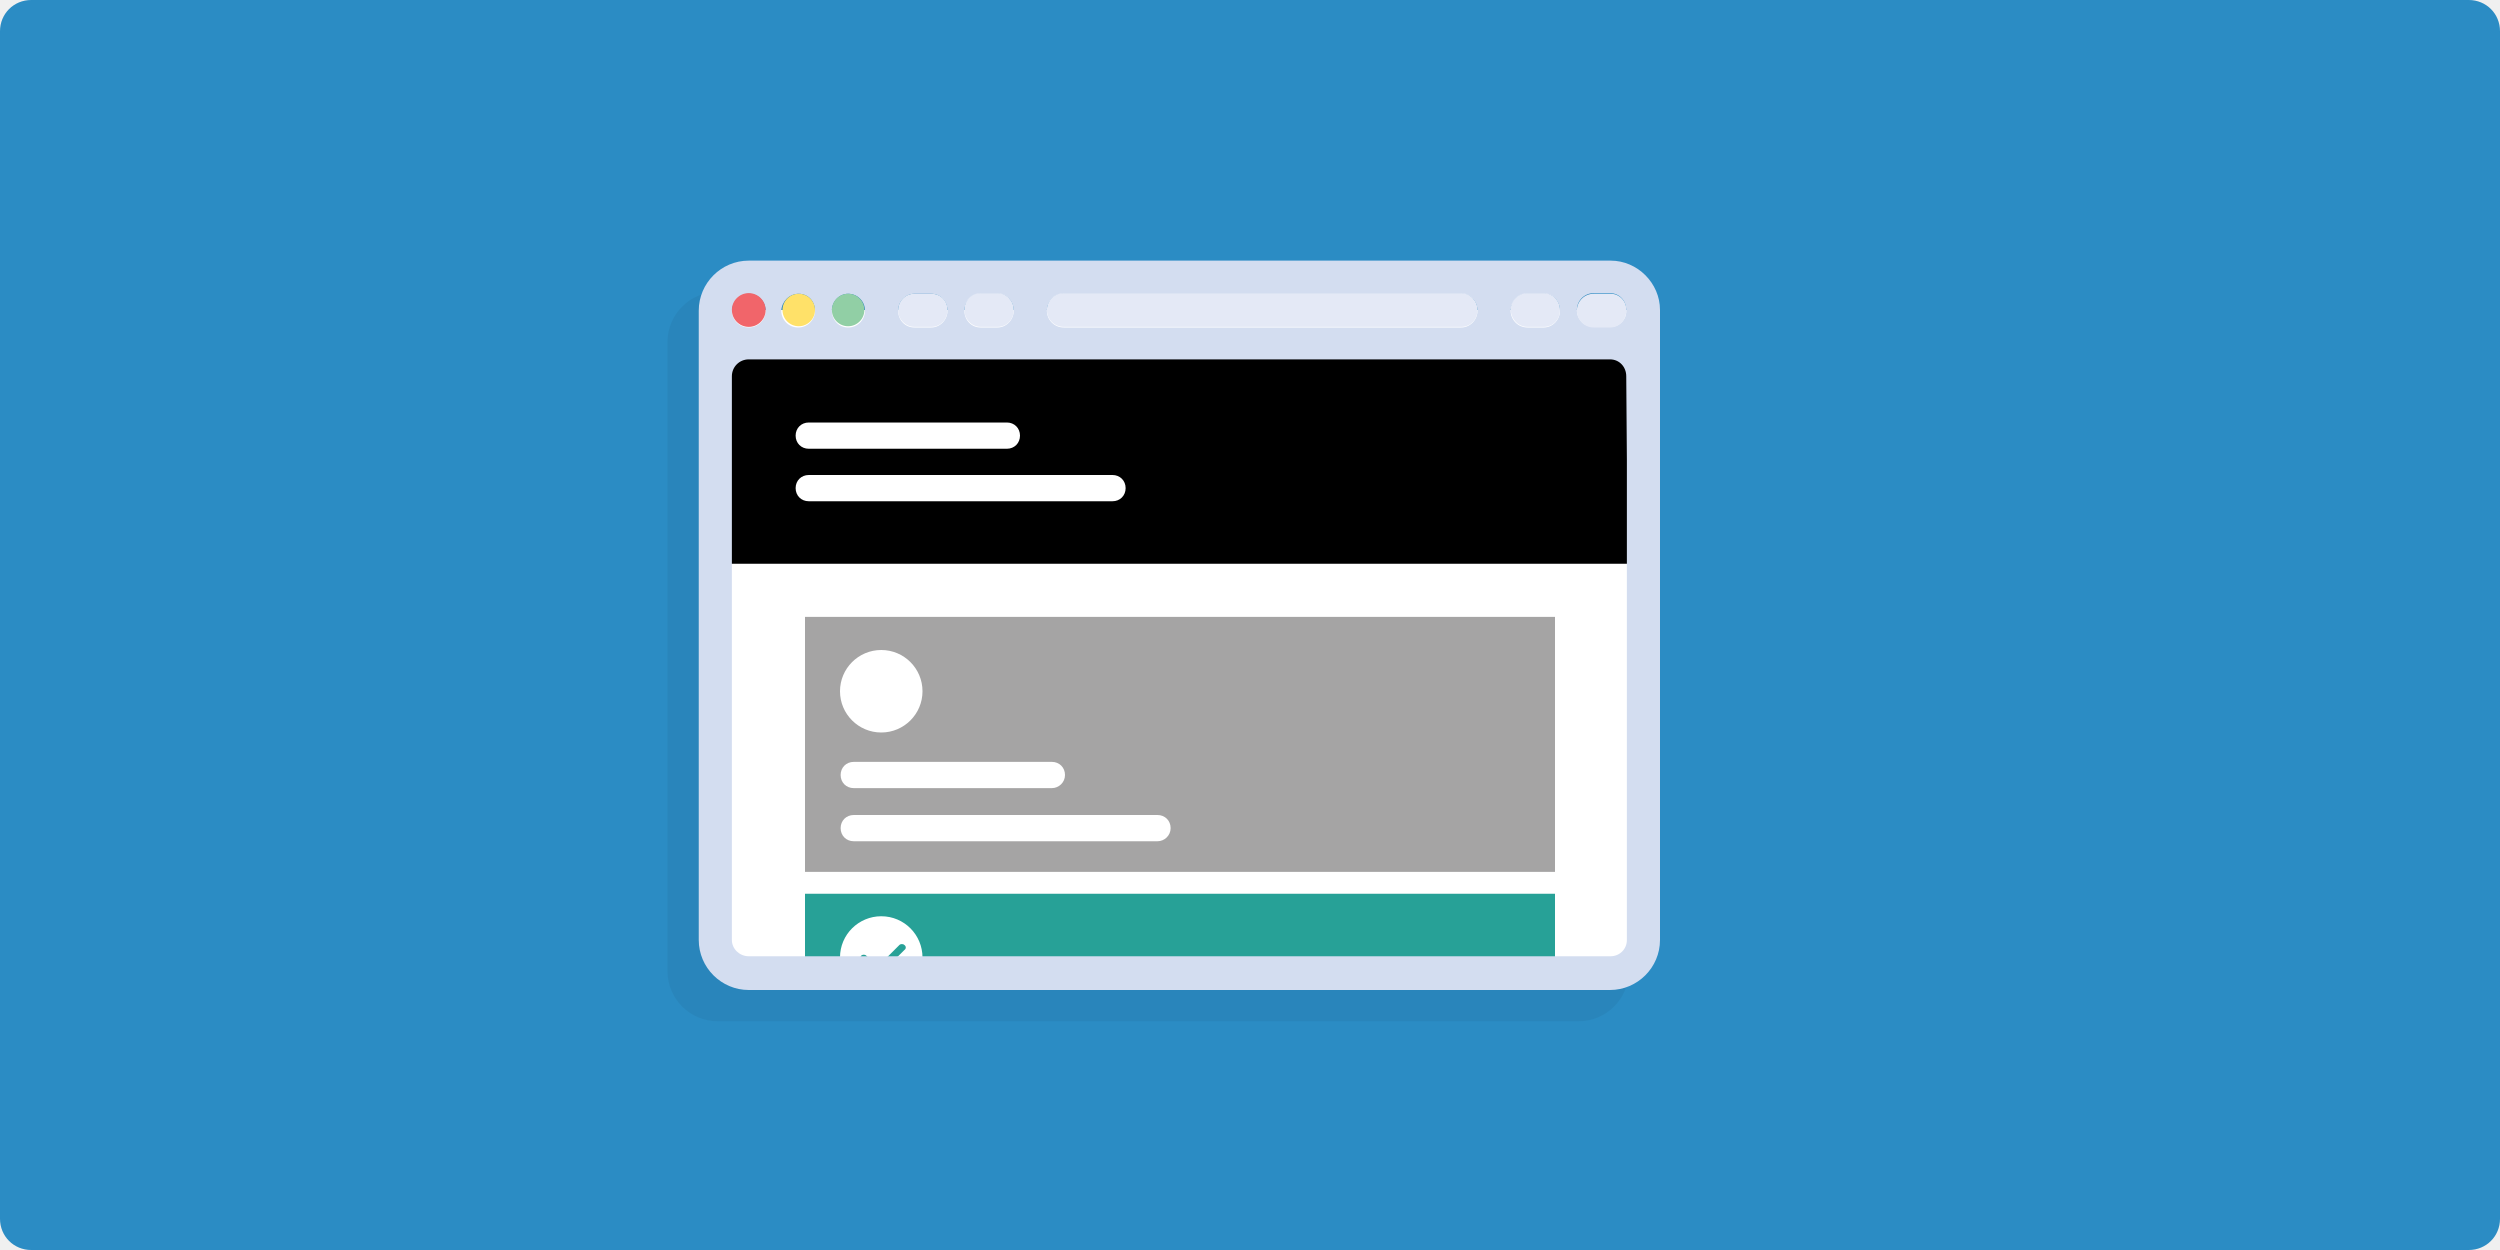
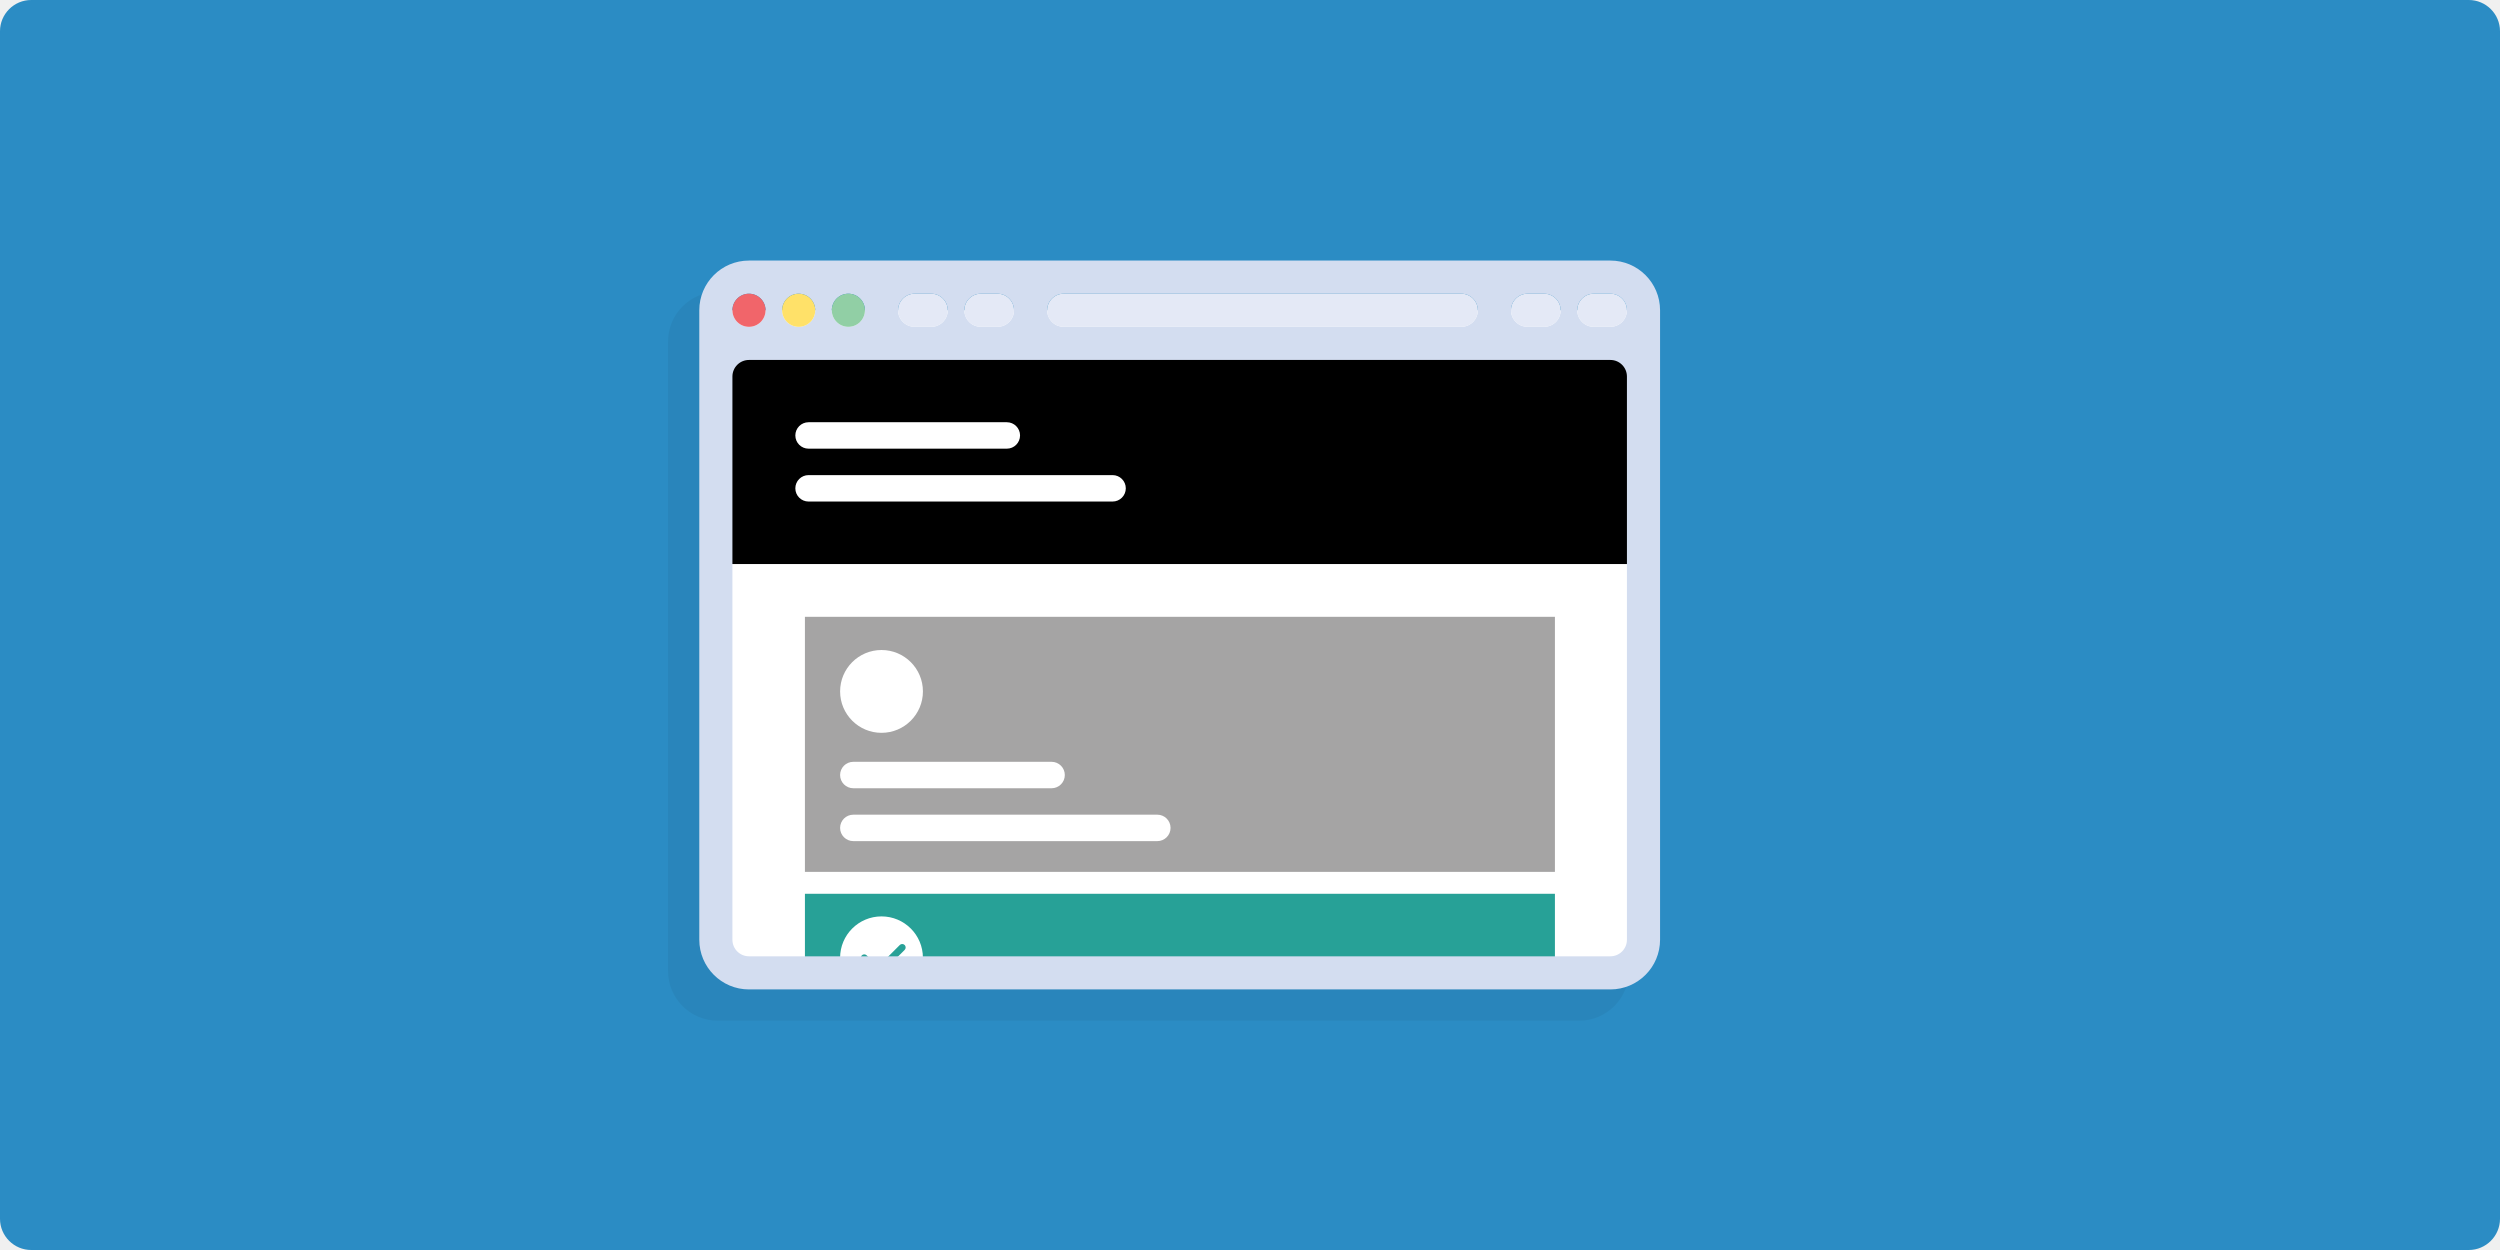
- <svg xmlns="http://www.w3.org/2000/svg" version="1.1" id="Layer_1" x="0px" y="0px" viewBox="0 0 400 200" style="enable-background:new 0 0 400 200;" xml:space="preserve">
-   <style type="text/css">
- 	.st0{fill:#2B8CC4;}
- 	.st1{opacity:5.000000e-02;enable-background:new    ;}
- 	.st2{fill:#FFFFFF;}
- 	.st3{fill:#A5A4A4;}
- 	.st4{fill:#27A197;}
- 	.st5{fill:#D3DDF0;}
- 	.st6{fill:#F1656A;}
- 	.st7{fill:#FFE169;}
- 	.st8{fill:#91CFA5;}
- 	.st9{fill:#E4E9F6;}
- </style>
-   <g>
-     <path class="st0" d="M400,195c0,2.8-2.2,5-5,5H5c-2.8,0-5-2.2-5-5V5c0-2.8,2.2-5,5-5h390c2.8,0,5,2.2,5,5V195z" />
-   </g>
-   <g>
-     <path class="st1" d="M252.7,46.7H114.8c-4.4,0-8,3.6-8,8v100.7c0,4.4,3.6,8,8,8h137.8c4.4,0,8-3.6,8-8V54.6   C260.6,50.3,257.1,46.7,252.7,46.7z" />
-     <rect x="114.8" y="49.6" class="st2" width="147" height="105.6" />
-   </g>
-   <g id="Layer_4">
-     <rect x="115.5" y="56.8" width="146.2" height="33.4" />
-     <path class="st2" d="M178,80.2h-48.6c-1.2,0-2.1-0.9-2.1-2.1s0.9-2.1,2.1-2.1H178c1.2,0,2.1,0.9,2.1,2.1S179.2,80.2,178,80.2z" />
-     <path class="st2" d="M161.1,71.8h-31.7c-1.2,0-2.1-0.9-2.1-2.1s0.9-2.1,2.1-2.1h31.7c1.2,0,2.1,0.9,2.1,2.1S162.3,71.8,161.1,71.8z   " />
-     <rect x="128.8" y="98.7" class="st3" width="120" height="40.8" />
-     <rect x="128.8" y="143" class="st4" width="120" height="12.5" />
-     <g>
-       <path class="st2" d="M134.4,153.2c0-3.7,3-6.6,6.6-6.6c3.7,0,6.6,3,6.6,6.6" />
-       <path class="st4" d="M144.7,151.2c-0.2-0.2-0.6-0.2-0.8,0l-3.5,3.5l-1.8-1.8c-0.2-0.2-0.6-0.2-0.8,0c-0.2,0.2-0.2,0.6,0,0.8    l2.2,2.2c0.1,0.1,0.2,0.2,0.4,0.2c0.1,0,0.3-0.1,0.4-0.2l3.9-3.9C145,151.8,145,151.4,144.7,151.2z" />
-     </g>
-     <g>
-       <circle class="st2" cx="141" cy="110.6" r="6.6" />
-     </g>
-     <path class="st2" d="M185.2,134.6h-48.6c-1.2,0-2.1-0.9-2.1-2.1s0.9-2.1,2.1-2.1h48.6c1.2,0,2.1,0.9,2.1,2.1   S186.3,134.6,185.2,134.6z" />
-     <path class="st2" d="M168.3,126.1h-31.7c-1.2,0-2.1-0.9-2.1-2.1s0.9-2.1,2.1-2.1h31.7c1.2,0,2.1,0.9,2.1,2.1   S169.4,126.1,168.3,126.1z" />
-   </g>
-   <g id="Layer_3">
-     <g>
-       <path class="st5" d="M257.7,41.7H119.8c-4.4,0-8,3.6-8,8v100.7c0,4.4,3.6,8,8,8h137.8c4.4,0,8-3.6,8-8V49.6    C265.6,45.3,262,41.7,257.7,41.7z M244.4,47h2.6c1.5,0,2.6,1.2,2.6,2.7c0,1.5-1.2,2.7-2.6,2.7h-2.6c-1.5,0-2.7-1.2-2.7-2.7    C241.8,48.2,242.9,47,244.4,47z M170.2,47h63.6c1.5,0,2.6,1.2,2.6,2.7c0,1.5-1.2,2.7-2.6,2.7h-63.6c-1.5,0-2.7-1.2-2.7-2.7    C167.5,48.2,168.7,47,170.2,47z M156.9,47h2.7c1.5,0,2.6,1.2,2.6,2.7c0,1.5-1.2,2.7-2.6,2.7h-2.7c-1.5,0-2.6-1.2-2.6-2.7    C154.3,48.2,155.5,47,156.9,47z M146.3,47h2.7c1.5,0,2.6,1.2,2.6,2.7c0,1.5-1.2,2.7-2.6,2.7h-2.7c-1.5,0-2.6-1.2-2.6-2.7    C143.7,48.2,144.9,47,146.3,47z M135.7,47c1.5,0,2.7,1.2,2.7,2.7c0,1.5-1.2,2.7-2.7,2.7s-2.6-1.2-2.6-2.7    C133.1,48.2,134.3,47,135.7,47z M127.8,47c1.5,0,2.6,1.2,2.6,2.7c0,1.5-1.2,2.7-2.7,2.7c-1.5,0-2.7-1.2-2.7-2.7    C125.1,48.2,126.3,47,127.8,47z M119.8,47c1.5,0,2.7,1.2,2.7,2.7c0,1.5-1.2,2.7-2.7,2.7s-2.7-1.2-2.7-2.7    C117.2,48.2,118.4,47,119.8,47z M260.3,73.5v76.9c0,1.5-1.2,2.6-2.6,2.6H119.8c-1.5,0-2.7-1.2-2.7-2.6V73.5V60.2    c0-1.5,1.2-2.7,2.7-2.7h137.8c1.5,0,2.6,1.2,2.6,2.7L260.3,73.5L260.3,73.5z M257.7,52.3H255c-1.5,0-2.7-1.2-2.7-2.7    s1.2-2.7,2.7-2.7h2.6c1.5,0,2.6,1.2,2.6,2.7C260.3,51.1,259.1,52.3,257.7,52.3z" />
-       <circle class="st6" cx="119.8" cy="49.6" r="2.7" />
-       <circle class="st7" cx="127.8" cy="49.6" r="2.6" />
-       <circle class="st8" cx="135.7" cy="49.6" r="2.6" />
-       <g>
-         <path class="st9" d="M146.3,52.3h2.7c1.5,0,2.6-1.2,2.6-2.7S150.5,47,149,47h-2.7c-1.5,0-2.6,1.2-2.6,2.7     C143.7,51.1,144.9,52.3,146.3,52.3z" />
-         <path class="st9" d="M156.9,52.3h2.7c1.5,0,2.6-1.2,2.6-2.7s-1.2-2.7-2.6-2.7h-2.7c-1.5,0-2.6,1.2-2.6,2.7     C154.3,51.1,155.5,52.3,156.9,52.3z" />
-         <path class="st9" d="M244.4,52.3h2.6c1.5,0,2.6-1.2,2.6-2.7s-1.2-2.7-2.6-2.7h-2.6c-1.5,0-2.7,1.2-2.7,2.7     C241.8,51.1,242.9,52.3,244.4,52.3z" />
-         <path class="st9" d="M257.7,47H255c-1.5,0-2.7,1.2-2.7,2.7c0,1.5,1.2,2.7,2.7,2.7h2.6c1.5,0,2.6-1.2,2.6-2.7     C260.3,48.2,259.1,47,257.7,47z" />
-         <path class="st9" d="M170.2,52.3h63.6c1.5,0,2.6-1.2,2.6-2.7s-1.2-2.7-2.6-2.7h-63.6c-1.5,0-2.7,1.2-2.7,2.7     C167.5,51.1,168.7,52.3,170.2,52.3z" />
-       </g>
-     </g>
-   </g>
+ <svg xmlns="http://www.w3.org/2000/svg" width="400" height="200" viewBox="0 0 400 200" fill="none">
+   <path d="M400 195C400 197.762 397.762 200 395 200H5C2.239 200 0 197.762 0 195V5C0 2.239 2.239 0 5 0H395C397.762 0 400 2.239 400 5V195Z" fill="#2B8CC4" />
+   <path opacity="0.05" d="M252.66 46.691H114.837C110.446 46.691 106.886 50.252 106.886 54.642V155.359C106.886 159.75 110.446 163.31 114.837 163.31H252.66C257.051 163.31 260.611 159.749 260.611 155.359V54.642C260.611 50.251 257.051 46.691 252.66 46.691Z" fill="black" />
+   <path d="M261.75 49.642H114.75V155.25H261.75V49.642Z" fill="white" />
+   <path d="M261.75 56.833H115.5V90.246H261.75V56.833Z" fill="black" />
+   <path d="M178.013 80.247H129.368C128.201 80.247 127.253 79.299 127.253 78.132C127.253 76.965 128.201 76.017 129.368 76.017H178.013C179.18 76.017 180.128 76.965 180.128 78.132C180.128 79.299 179.181 80.247 178.013 80.247Z" fill="white" />
+   <path d="M161.094 71.787H129.369C128.202 71.787 127.254 70.84 127.254 69.672C127.254 68.504 128.202 67.557 129.369 67.557H161.094C162.261 67.557 163.209 68.505 163.209 69.672C163.209 70.839 162.261 71.787 161.094 71.787Z" fill="white" />
+   <path d="M248.787 98.69H128.788V139.5H248.787V98.69Z" fill="#A5A4A4" />
+   <path d="M248.787 143.005H128.788V155.526H248.787V143.005Z" fill="#27A197" />
+   <path d="M134.415 153.249C134.415 149.59 137.382 146.623 141.042 146.623C144.7 146.623 147.667 149.59 147.667 153.249" fill="white" />
+   <path d="M144.745 151.202C144.528 150.986 144.18 150.986 143.964 151.202L140.489 154.677L138.671 152.859C138.455 152.643 138.107 152.643 137.89 152.859C137.675 153.075 137.675 153.424 137.89 153.64L140.099 155.848C140.206 155.955 140.348 156.01 140.49 156.01C140.631 156.01 140.773 155.955 140.881 155.848L144.746 151.983C144.96 151.767 144.96 151.418 144.745 151.202Z" fill="#27A197" />
+   <path d="M141.042 117.253C144.701 117.253 147.668 114.286 147.668 110.627C147.668 106.968 144.701 104.001 141.042 104.001C137.383 104.001 134.416 106.968 134.416 110.627C134.416 114.286 137.383 117.253 141.042 117.253Z" fill="white" />
+   <path d="M185.175 134.579H136.53C135.363 134.579 134.415 133.632 134.415 132.465C134.415 131.298 135.363 130.35 136.53 130.35H185.175C186.342 130.35 187.289 131.298 187.289 132.465C187.289 133.632 186.342 134.579 185.175 134.579Z" fill="white" />
+   <path d="M168.255 126.12H136.53C135.363 126.12 134.415 125.173 134.415 124.005C134.415 122.837 135.363 121.89 136.53 121.89H168.255C169.422 121.89 170.37 122.837 170.37 124.005C170.37 125.173 169.422 126.12 168.255 126.12Z" fill="white" />
+   <path d="M257.659 41.69H119.837C115.446 41.69 111.886 45.251 111.886 49.641V150.358C111.886 154.749 115.446 158.309 119.837 158.309H257.659C262.05 158.309 265.61 154.748 265.61 150.358V49.642C265.61 45.251 262.05 41.69 257.659 41.69ZM244.407 46.991H247.057C248.521 46.991 249.707 48.179 249.707 49.641C249.707 51.106 248.52 52.291 247.057 52.291H244.407C242.943 52.291 241.756 51.105 241.756 49.641C241.757 48.179 242.943 46.991 244.407 46.991ZM170.195 46.991H233.805C235.269 46.991 236.455 48.179 236.455 49.641C236.455 51.106 235.268 52.291 233.805 52.291H170.195C168.731 52.291 167.544 51.105 167.544 49.641C167.544 48.179 168.731 46.991 170.195 46.991ZM156.943 46.991H159.594C161.057 46.991 162.244 48.179 162.244 49.641C162.244 51.106 161.057 52.291 159.594 52.291H156.943C155.479 52.291 154.293 51.105 154.293 49.641C154.292 48.179 155.479 46.991 156.943 46.991ZM146.341 46.991H148.992C150.455 46.991 151.642 48.179 151.642 49.641C151.642 51.106 150.455 52.291 148.992 52.291H146.341C144.877 52.291 143.691 51.105 143.691 49.641C143.691 48.179 144.877 46.991 146.341 46.991ZM135.739 46.991C137.203 46.991 138.39 48.179 138.39 49.641C138.39 51.106 137.203 52.291 135.739 52.291C134.275 52.291 133.089 51.105 133.089 49.641C133.089 48.179 134.275 46.991 135.739 46.991ZM127.789 46.991C129.252 46.991 130.439 48.179 130.439 49.641C130.439 51.106 129.252 52.291 127.789 52.291C126.325 52.291 125.138 51.105 125.138 49.641C125.138 48.179 126.324 46.991 127.789 46.991ZM119.837 46.991C121.301 46.991 122.488 48.179 122.488 49.641C122.488 51.106 121.301 52.291 119.837 52.291C118.373 52.291 117.187 51.105 117.187 49.641C117.187 48.179 118.373 46.991 119.837 46.991ZM260.31 73.495V150.358C260.31 151.822 259.123 153.008 257.66 153.008H119.837C118.373 153.008 117.187 151.821 117.187 150.358V73.495V60.243C117.187 58.78 118.374 57.593 119.837 57.593H257.659C259.123 57.593 260.309 58.781 260.309 60.243V73.495H260.31ZM257.659 52.292H255.009C253.545 52.292 252.358 51.105 252.358 49.642C252.358 48.179 253.546 46.992 255.009 46.992H257.659C259.123 46.992 260.309 48.18 260.309 49.642C260.31 51.106 259.123 52.292 257.659 52.292Z" fill="#D3DDF0" />
+   <path d="M119.837 52.292C121.301 52.292 122.487 51.106 122.487 49.642C122.487 48.178 121.301 46.992 119.837 46.992C118.373 46.992 117.187 48.178 117.187 49.642C117.187 51.106 118.373 52.292 119.837 52.292Z" fill="#F1656A" />
+   <path d="M127.789 52.292C129.253 52.292 130.439 51.106 130.439 49.642C130.439 48.178 129.253 46.992 127.789 46.992C126.325 46.992 125.139 48.178 125.139 49.642C125.139 51.106 126.325 52.292 127.789 52.292Z" fill="#FFE169" />
+   <path d="M135.739 52.292C137.203 52.292 138.389 51.106 138.389 49.642C138.389 48.178 137.203 46.992 135.739 46.992C134.275 46.992 133.089 48.178 133.089 49.642C133.089 51.106 134.275 52.292 135.739 52.292Z" fill="#91CFA5" />
+   <path d="M146.341 52.292H148.992C150.455 52.292 151.642 51.105 151.642 49.642C151.642 48.179 150.455 46.992 148.992 46.992H146.341C144.877 46.992 143.691 48.18 143.691 49.642C143.691 51.106 144.877 52.292 146.341 52.292Z" fill="#E4E9F6" />
+   <path d="M156.943 52.292H159.594C161.057 52.292 162.244 51.105 162.244 49.642C162.244 48.179 161.057 46.992 159.594 46.992H156.943C155.479 46.992 154.293 48.18 154.293 49.642C154.292 51.106 155.479 52.292 156.943 52.292Z" fill="#E4E9F6" />
+   <path d="M244.407 52.292H247.057C248.521 52.292 249.707 51.105 249.707 49.642C249.707 48.179 248.52 46.992 247.057 46.992H244.407C242.943 46.992 241.756 48.18 241.756 49.642C241.757 51.106 242.943 52.292 244.407 52.292Z" fill="#E4E9F6" />
+   <path d="M257.659 46.991H255.009C253.545 46.991 252.358 48.179 252.358 49.641C252.358 51.106 253.546 52.291 255.009 52.291H257.659C259.123 52.291 260.309 51.105 260.309 49.641C260.31 48.179 259.123 46.991 257.659 46.991Z" fill="#E4E9F6" />
+   <path d="M170.195 52.292H233.805C235.269 52.292 236.455 51.105 236.455 49.642C236.455 48.179 235.268 46.992 233.805 46.992H170.195C168.731 46.992 167.544 48.18 167.544 49.642C167.544 51.106 168.731 52.292 170.195 52.292Z" fill="#E4E9F6" />
</svg>
